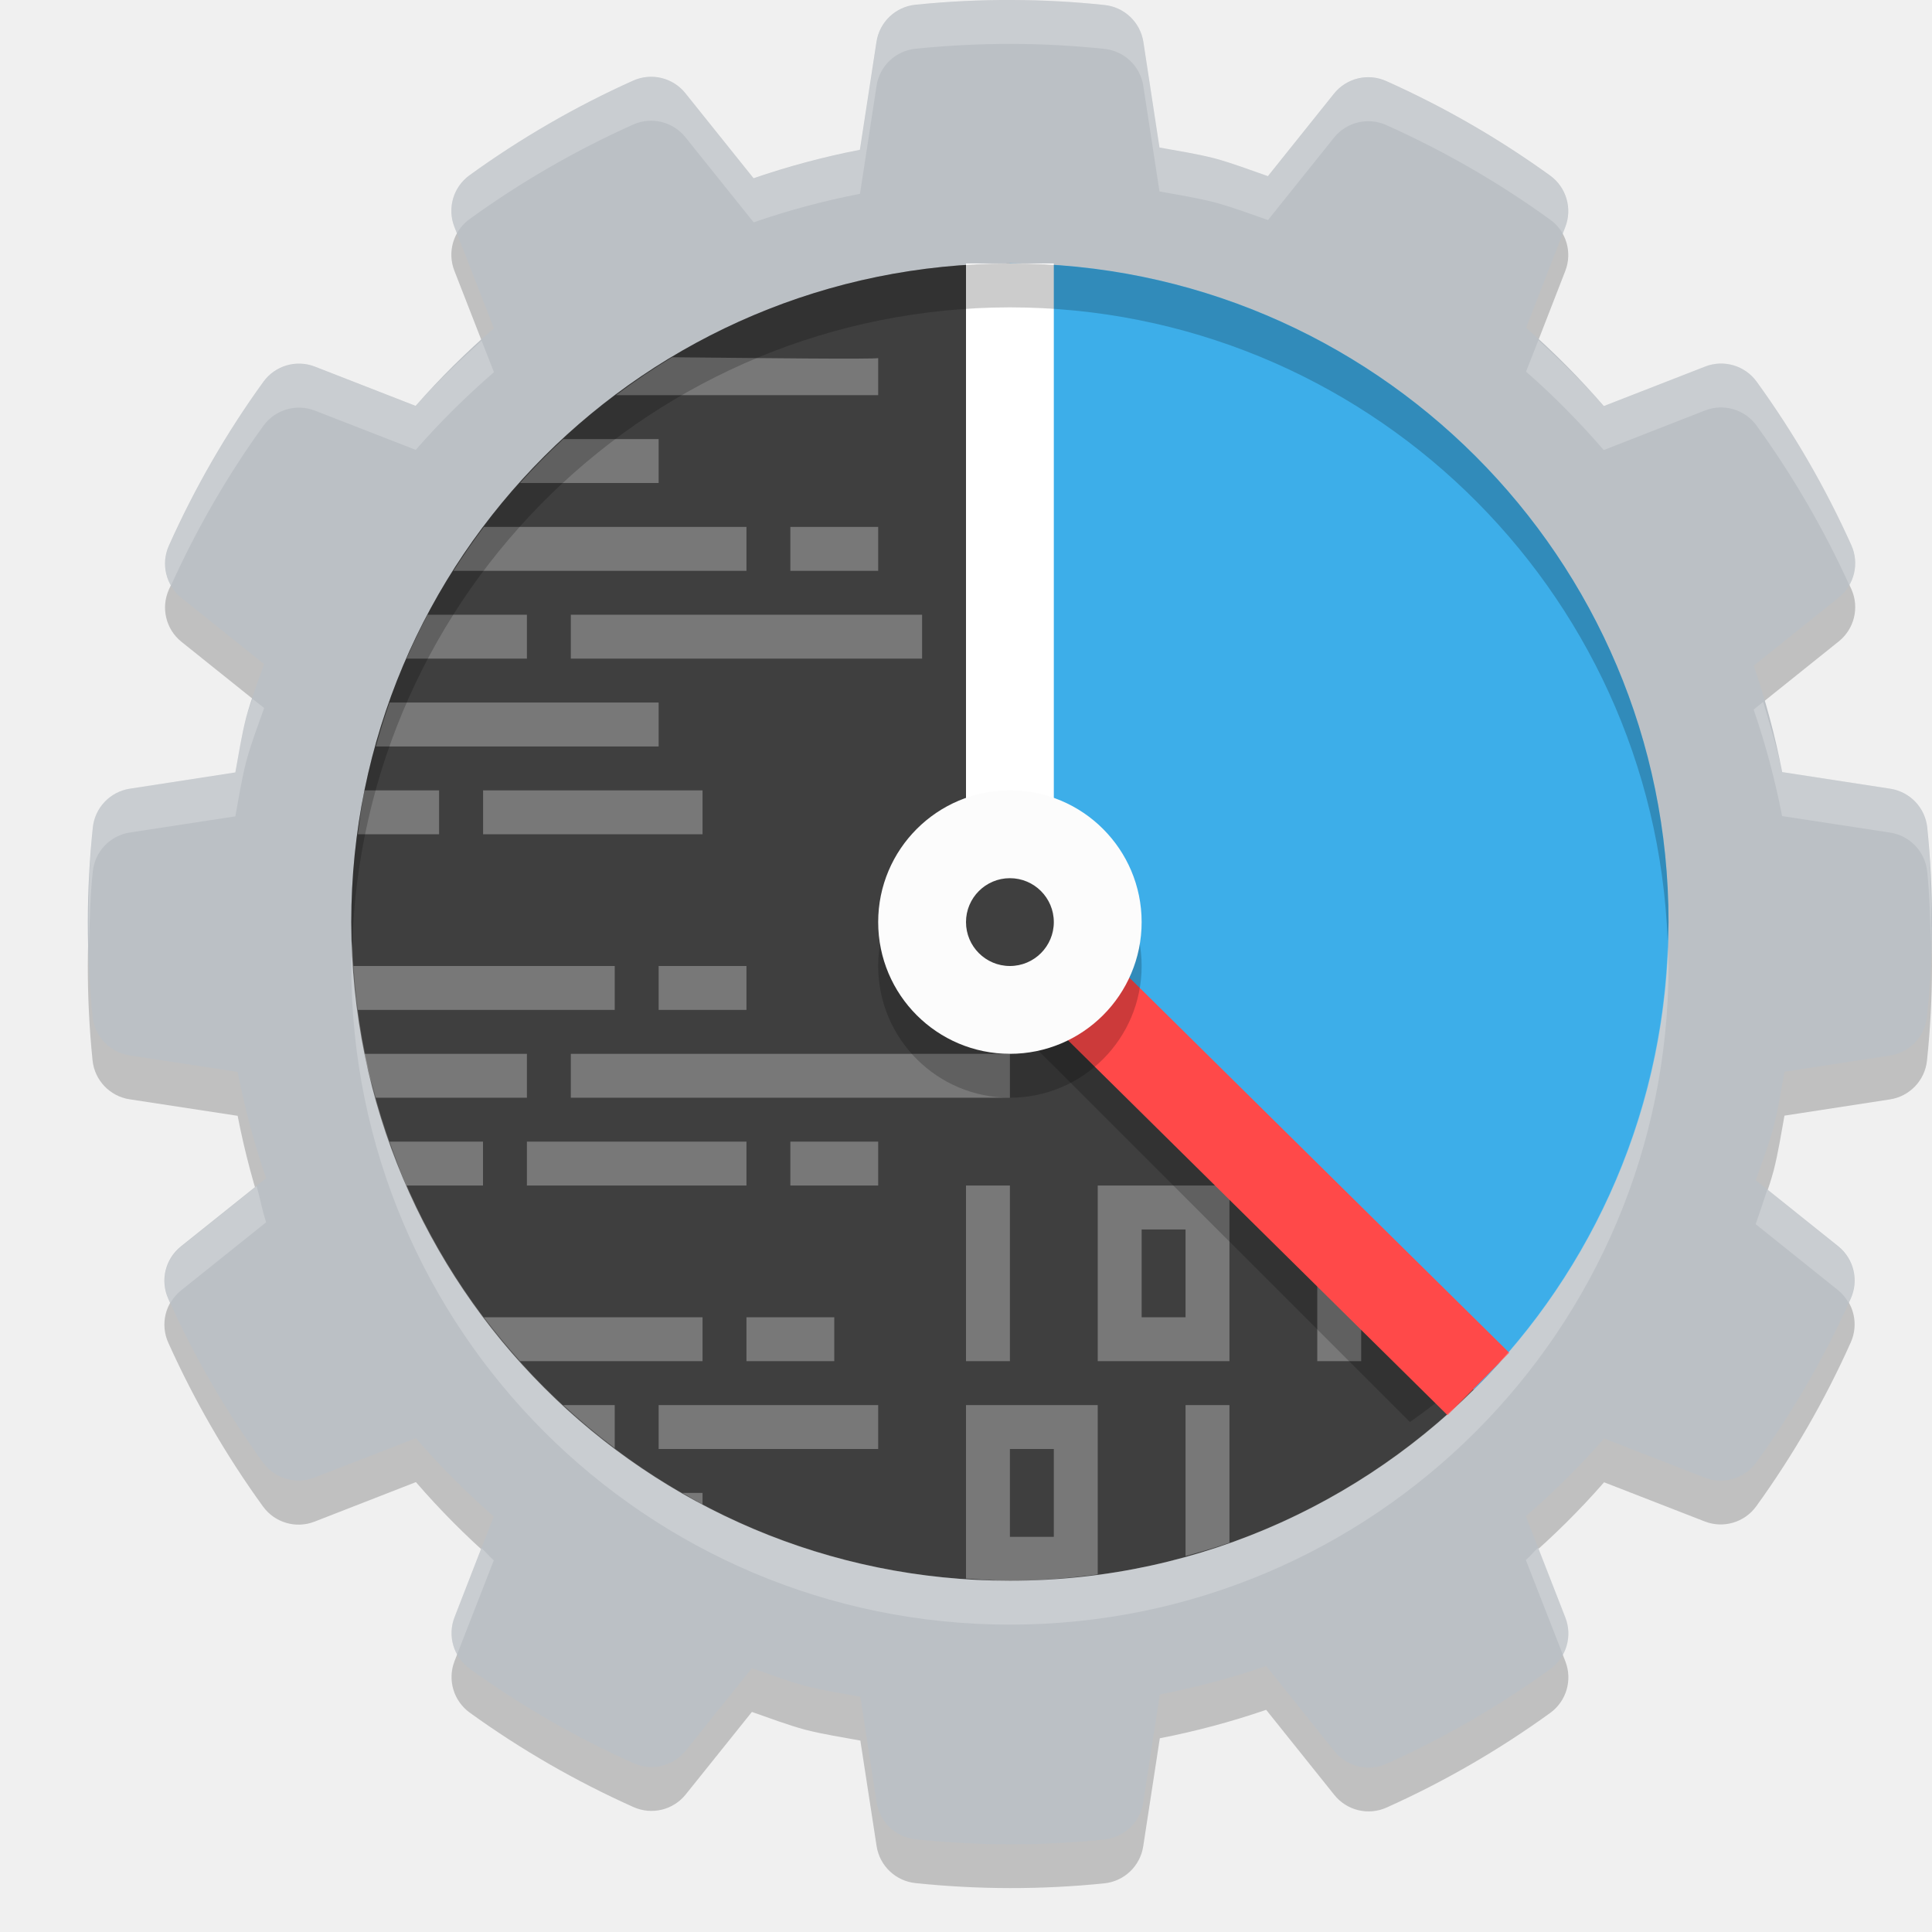
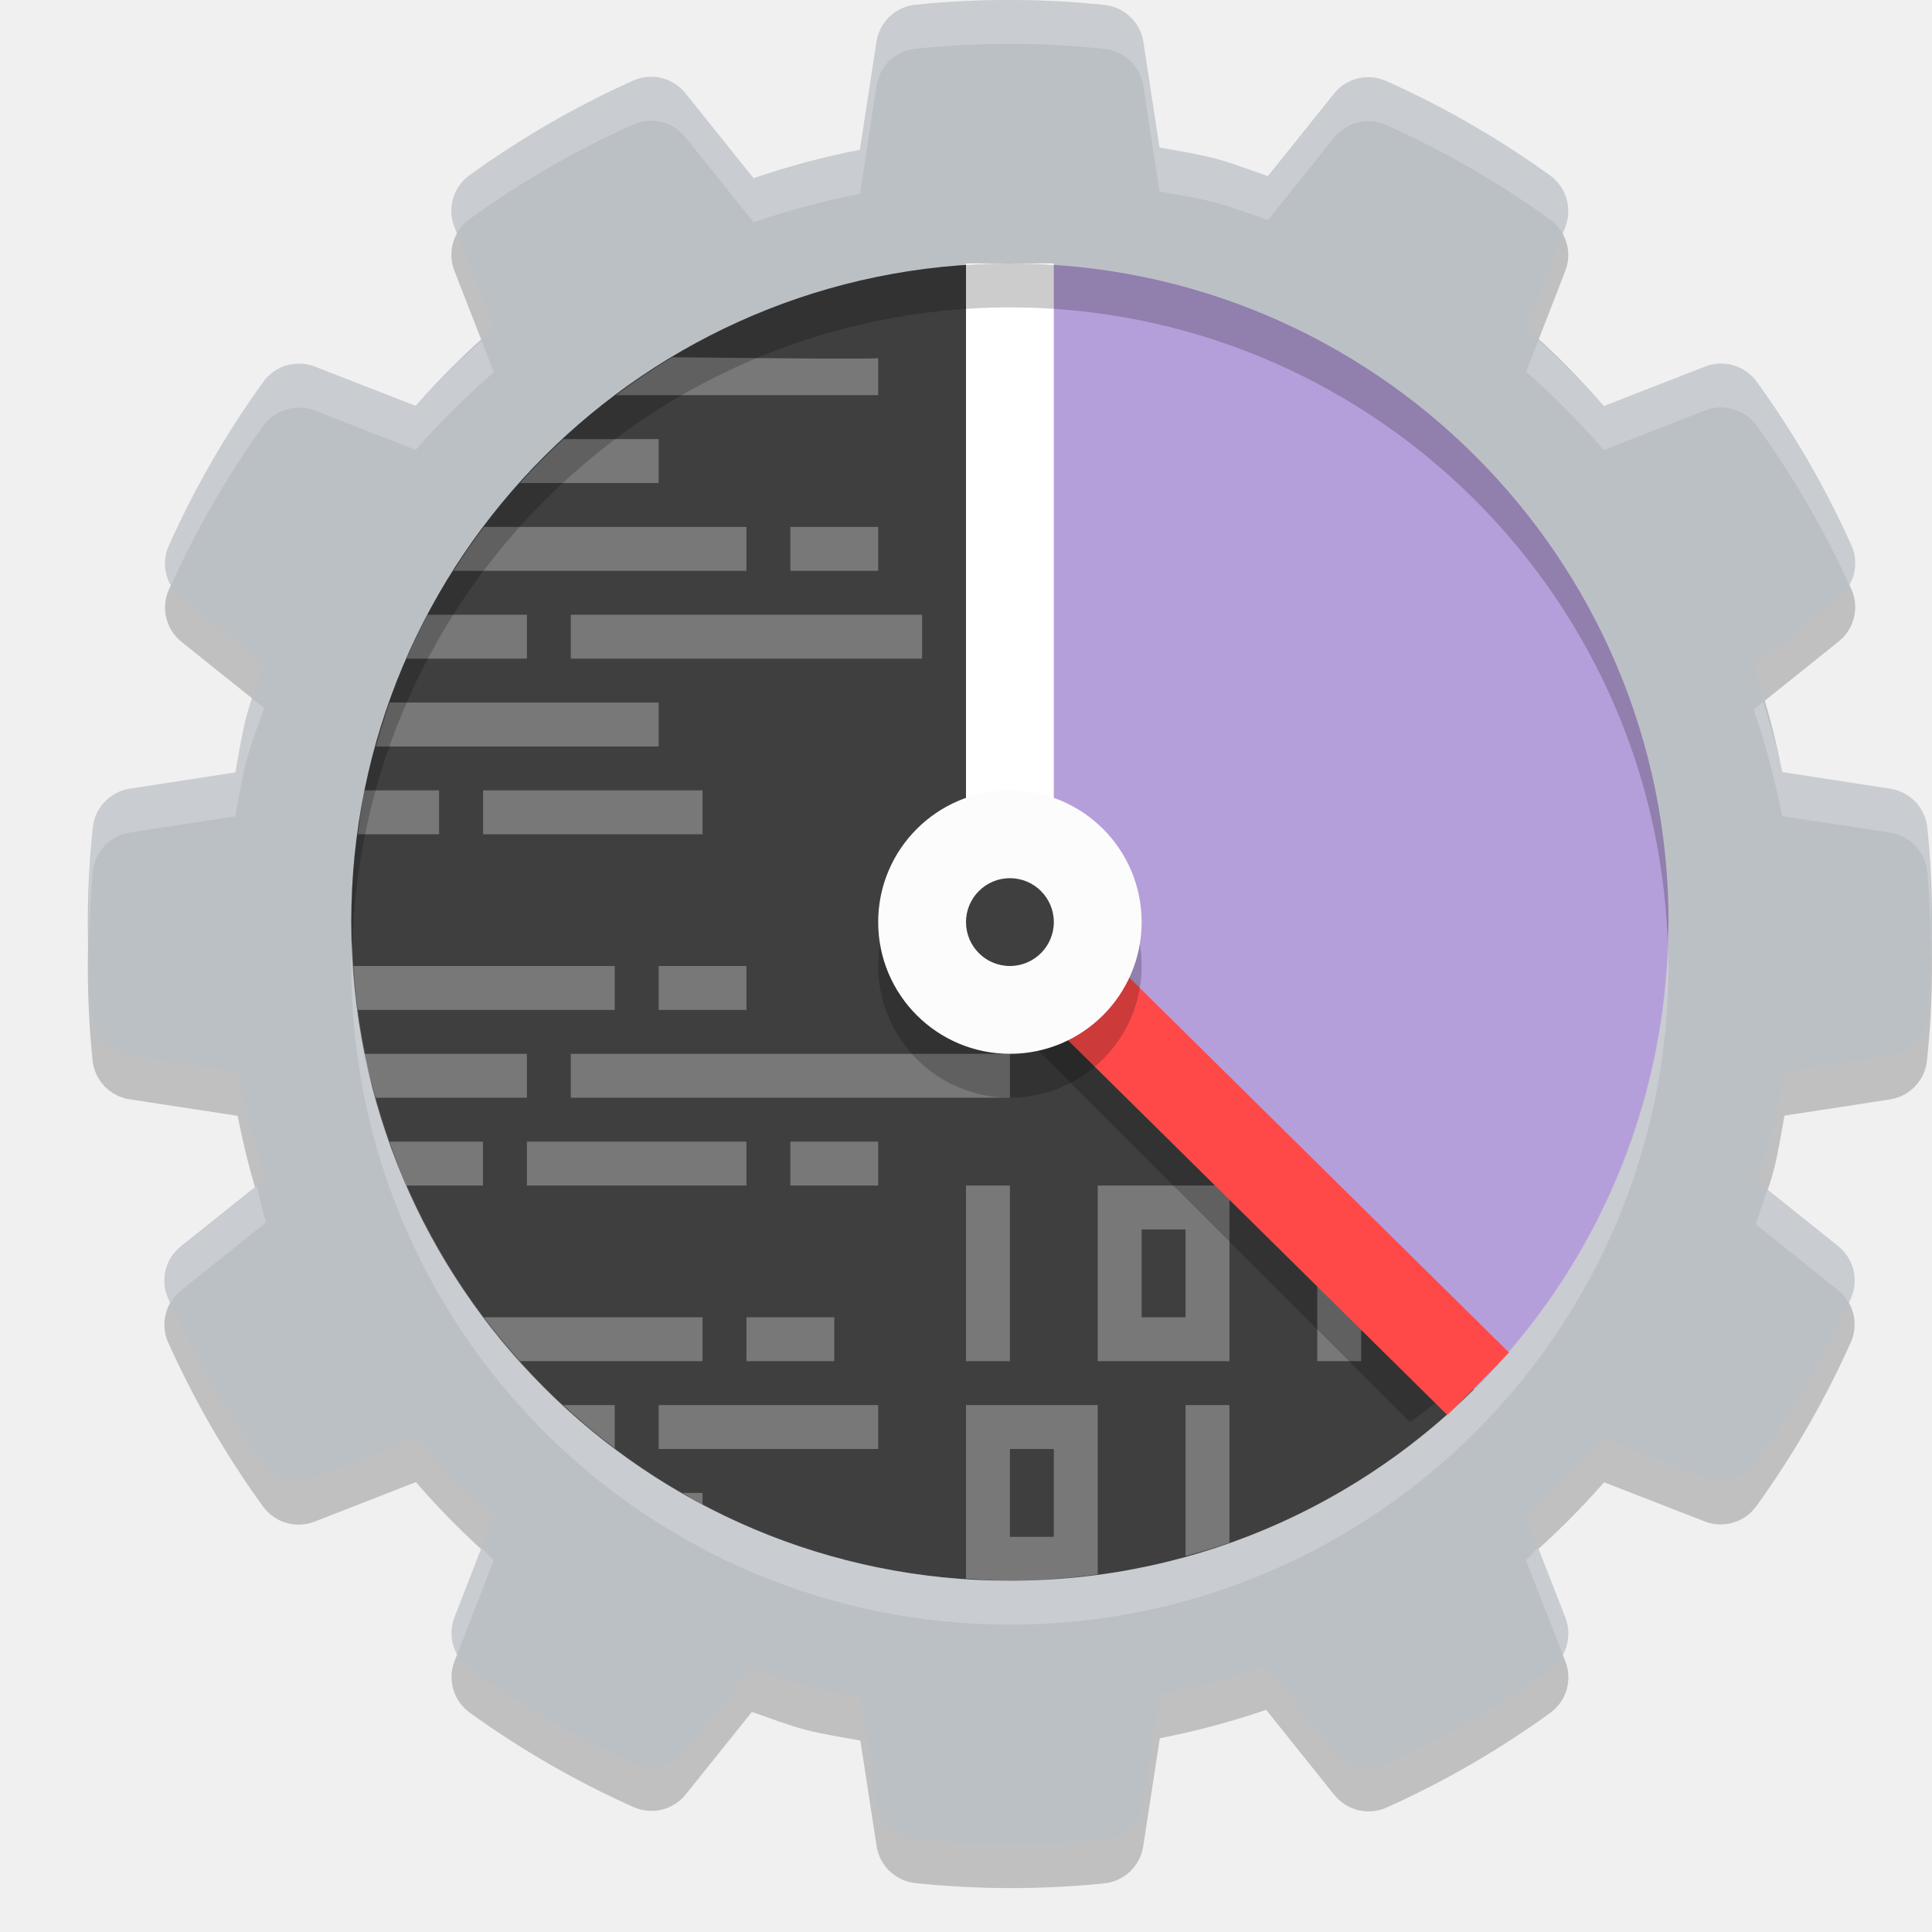
<svg xmlns="http://www.w3.org/2000/svg" width="22" height="22" version="1.1">
  <path style="opacity:0.2" d="m 11.528,0.5 c -0.368,-0.002 -0.737,0.017 -1.104,0.054 A 0.5,0.5 0 0 0 9.981,0.975 L 9.792,2.206 C 9.381,2.286 8.977,2.394 8.581,2.53 L 7.805,1.562 A 0.5,0.5 0 0 0 7.21,1.418 C 6.553,1.713 5.929,2.074 5.346,2.496 A 0.5,0.5 0 0 0 5.174,3.083 L 5.624,4.237 C 5.307,4.512 5.009,4.807 4.733,5.122 L 3.586,4.675 A 0.5,0.5 0 0 0 2.999,4.848 C 2.577,5.431 2.217,6.057 1.923,6.714 A 0.5,0.5 0 0 0 2.066,7.308 L 3.007,8.062 C 2.936,8.263 2.86,8.462 2.804,8.667 a 0.5,0.5 0 0 0 -0.002,0.008 C 2.75,8.88 2.718,9.089 2.68,9.296 l -1.202,0.185 a 0.5,0.5 0 0 0 -0.421,0.442 c -0.075,0.715 -0.076,1.437 -0.003,2.152 a 0.5,0.5 0 0 0 0.422,0.443 l 1.23,0.188 c 0.08,0.411 0.188,0.815 0.324,1.211 l -0.97,0.776 A 0.5,0.5 0 0 0 1.917,15.291 C 2.212,15.947 2.573,16.572 2.995,17.155 a 0.5,0.5 0 0 0 0.587,0.172 L 4.736,16.877 c 0.274,0.317 0.57,0.615 0.886,0.891 l -0.446,1.147 a 0.5,0.5 0 0 0 0.173,0.587 c 0.584,0.422 1.209,0.782 1.866,1.076 A 0.5,0.5 0 0 0 7.809,20.433 l 0.753,-0.939 c 0.201,0.07 0.4,0.146 0.605,0.202 a 0.5,0.5 0 0 0 0.008,0.002 c 0.205,0.052 0.414,0.084 0.622,0.122 l 0.185,1.202 a 0.5,0.5 0 0 0 0.442,0.421 c 0.715,0.075 1.436,0.076 2.151,0.003 a 0.5,0.5 0 0 0 0.443,-0.421 l 0.189,-1.231 c 0.411,-0.08 0.815,-0.188 1.211,-0.324 l 0.776,0.969 a 0.5,0.5 0 0 0 0.595,0.144 c 0.657,-0.295 1.281,-0.656 1.864,-1.078 a 0.5,0.5 0 0 0 0.172,-0.587 l -0.45,-1.154 c 0.317,-0.274 0.615,-0.569 0.891,-0.885 l 1.146,0.446 a 0.5,0.5 0 0 0 0.587,-0.173 c 0.422,-0.584 0.782,-1.209 1.076,-1.866 A 0.5,0.5 0 0 0 20.933,14.692 L 19.993,13.939 c 0.071,-0.201 0.147,-0.401 0.203,-0.606 a 0.5,0.5 0 0 0 0.002,-0.008 c 0.052,-0.204 0.084,-0.414 0.122,-0.621 l 1.202,-0.185 a 0.5,0.5 0 0 0 0.421,-0.442 c 0.075,-0.715 0.076,-1.437 0.003,-2.152 a 0.5,0.5 0 0 0 -0.422,-0.443 L 20.294,9.292 C 20.214,8.881 20.106,8.477 19.97,8.08 L 20.938,7.304 A 0.5,0.5 0 0 0 21.082,6.709 C 20.787,6.053 20.425,5.428 20.003,4.846 A 0.5,0.5 0 0 0 19.417,4.674 L 18.263,5.124 C 17.988,4.807 17.694,4.509 17.378,4.233 L 17.824,3.086 A 0.5,0.5 0 0 0 17.651,2.499 c -0.584,-0.422 -1.209,-0.782 -1.866,-1.076 a 0.5,0.5 0 0 0 -0.595,0.144 l -0.752,0.939 C 14.238,2.435 14.038,2.36 13.833,2.304 a 0.5,0.5 0 0 0 -0.008,-0.002 C 13.62,2.249 13.411,2.218 13.203,2.18 L 13.02,0.979 A 0.5,0.5 0 0 0 12.577,0.557 c -0.348,-0.036 -0.698,-0.055 -1.049,-0.057 z" />
  <path style="fill:#bbc0c5" d="M 11.528,4.7202193e-5 C 11.16,-0.002 10.791,0.017 10.425,0.054 A 0.5,0.5 0 0 0 9.981,0.475 L 9.792,1.706 C 9.381,1.786 8.977,1.894 8.581,2.03 L 7.805,1.062 A 0.5,0.5 0 0 0 7.21,0.918 C 6.553,1.213 5.929,1.574 5.346,1.996 A 0.5,0.5 0 0 0 5.174,2.583 L 5.624,3.738 C 5.307,4.012 5.009,4.307 4.733,4.622 L 3.586,4.175 A 0.5,0.5 0 0 0 2.999,4.348 C 2.577,4.931 2.217,5.557 1.923,6.214 A 0.5,0.5 0 0 0 2.066,6.808 L 3.007,7.562 C 2.936,7.763 2.86,7.962 2.804,8.167 a 0.5,0.5 0 0 0 -0.002,0.008 C 2.75,8.38 2.718,8.589 2.68,8.796 L 1.478,8.981 A 0.5,0.5 0 0 0 1.057,9.423 c -0.075,0.715 -0.076,1.437 -0.003,2.152 a 0.5,0.5 0 0 0 0.422,0.443 l 1.23,0.188 c 0.08,0.411 0.188,0.815 0.324,1.211 l -0.97,0.776 a 0.5,0.5 0 0 0 -0.144,0.596 c 0.295,0.657 0.656,1.282 1.078,1.864 a 0.5,0.5 0 0 0 0.587,0.172 L 4.736,16.377 c 0.274,0.317 0.57,0.615 0.886,0.891 l -0.446,1.147 a 0.5,0.5 0 0 0 0.173,0.587 c 0.584,0.422 1.209,0.782 1.866,1.076 a 0.5,0.5 0 0 0 0.594,-0.144 l 0.753,-0.939 c 0.201,0.07 0.4,0.146 0.605,0.202 a 0.5,0.5 0 0 0 0.008,0.002 c 0.205,0.052 0.414,0.084 0.622,0.122 l 0.185,1.202 a 0.5,0.5 0 0 0 0.442,0.421 c 0.715,0.075 1.436,0.076 2.151,0.003 a 0.5,0.5 0 0 0 0.443,-0.421 l 0.189,-1.231 c 0.411,-0.08 0.815,-0.188 1.211,-0.324 l 0.776,0.969 a 0.5,0.5 0 0 0 0.595,0.144 c 0.657,-0.295 1.281,-0.656 1.864,-1.078 a 0.5,0.5 0 0 0 0.172,-0.587 l -0.45,-1.154 c 0.317,-0.274 0.615,-0.569 0.891,-0.885 l 1.146,0.446 a 0.5,0.5 0 0 0 0.587,-0.173 c 0.422,-0.584 0.782,-1.209 1.076,-1.866 A 0.5,0.5 0 0 0 20.933,14.192 L 19.993,13.439 c 0.071,-0.201 0.147,-0.401 0.203,-0.606 a 0.5,0.5 0 0 0 0.002,-0.008 c 0.052,-0.204 0.084,-0.414 0.122,-0.621 l 1.202,-0.185 a 0.5,0.5 0 0 0 0.421,-0.442 c 0.075,-0.715 0.076,-1.437 0.003,-2.152 A 0.5,0.5 0 0 0 21.524,8.981 L 20.294,8.792 C 20.214,8.381 20.106,7.977 19.97,7.58 L 20.938,6.804 A 0.5,0.5 0 0 0 21.082,6.209 C 20.787,5.553 20.425,4.928 20.003,4.346 A 0.5,0.5 0 0 0 19.417,4.174 L 18.263,4.624 C 17.988,4.307 17.694,4.009 17.378,3.733 L 17.824,2.586 A 0.5,0.5 0 0 0 17.651,1.999 c -0.584,-0.422 -1.209,-0.782 -1.866,-1.076 a 0.5,0.5 0 0 0 -0.595,0.144 l -0.752,0.939 C 14.238,1.936 14.038,1.86 13.833,1.804 a 0.5,0.5 0 0 0 -0.008,-0.002 C 13.62,1.75 13.411,1.718 13.203,1.68 L 13.02,0.479 A 0.5,0.5 0 0 0 12.577,0.057 C 12.229,0.02 11.879,0.001 11.528,4.7202193e-5 Z" />
  <path style="fill:#3f3f3f" d="m 17.518,10.665 c 0,1.939 0.747,3.541 -0.461,4.872 -1.372,1.513 -3.354,2.463 -5.557,2.463 -4.142,0 -7.5,-3.358 -7.5,-7.5 0,-4.142 3.358,-7.5 7.5,-7.5 0.536,1.42e-5 6.018,3.523 6.018,7.665 z" />
  <path style="opacity:0.3;fill:#ffffff" d="M 7.654,4.068 C 7.433,4.201 7.219,4.346 7.014,4.5 H 10 v -0.422 c -0.102,0.014 -1.234,0.001 -2.346,-0.01 z M 6.414,5 c -0.172,0.159 -0.336,0.325 -0.492,0.5 H 7.5 v -0.5 z m -0.904,1 c -0.122,0.162 -0.237,0.328 -0.346,0.5 H 8.5 v -0.5 z m 3.49,0 v 0.5 h 1 v -0.5 z m -4.131,1 c -0.086,0.163 -0.166,0.33 -0.24,0.5 H 6 v -0.5 z m 1.631,0 v 0.5 h 4 v -0.5 z m -2.064,1 c -0.058,0.164 -0.109,0.331 -0.156,0.5 H 7.5 v -0.5 z m -0.285,1 c -0.033,0.164 -0.054,0.332 -0.076,0.5 H 5 v -0.5 z m 1.35,0 v 0.5 H 8 v -0.5 z M 4.025,11 c 0.011,0.168 0.027,0.335 0.049,0.5 H 7 V 11 Z M 7.5,11 v 0.5 h 1 V 11 Z m -3.35,1 c 0.034,0.17 0.083,0.335 0.129,0.5 H 6 V 12 Z M 6.5,12 v 0.5 h 5 V 12 Z m -2.064,1 c 0.06,0.169 0.122,0.337 0.193,0.5 H 5.5 V 13 Z M 6,13 v 0.5 H 8.5 V 13 Z m 3,0 v 0.5 h 1 V 13 Z m 2,0.5 v 2 h 0.5 v -2 z m 1.5,0 v 2 H 14 v -2 z m 2.5,0 v 2 h 0.5 v -2 z m 1.5,0 v 1.818 c 0.182,-0.232 0.349,-0.476 0.5,-0.729 V 14 h 0.314 c 0.078,-0.164 0.15,-0.331 0.215,-0.5 z M 13,14 h 0.5 v 1 H 13 Z m -7.49,1 c 0.13,0.173 0.268,0.339 0.412,0.5 H 8 V 15 Z M 8.5,15 v 0.5 h 1 V 15 Z M 6.414,16 C 6.601,16.173 6.796,16.337 7,16.49 V 16 Z M 7.5,16 v 0.5 H 10 V 16 Z m 3.5,0 v 1.975 C 11.166,17.986 11.331,18 11.5,18 c 0.34,0 0.672,-0.028 1,-0.072 V 16 Z m 2.5,0 v 1.719 c 0.169,-0.047 0.336,-0.094 0.5,-0.152 V 16 Z m -2,0.5 H 12 v 1 H 11.5 Z M 7.77,17 C 7.846,17.044 7.922,17.089 8,17.131 V 17 Z" />
-   <path style="fill:#3daee9" d="m 19,10.5 c 0,2.078 -0.845,3.958 -2.209,5.316 -0.207,0.206 -4.512,-5.222 -4.742,-5.041 l -0.647,-0.216 -0.065,-1.404 c 0.219,-0.019 -0.061,-6.156 0.163,-6.156 4.142,0 7.5,3.358 7.5,7.5 z" />
+   <path style="fill:#b59fda" d="m 19,10.5 c 0,2.078 -0.845,3.958 -2.209,5.316 -0.207,0.206 -4.512,-5.222 -4.742,-5.041 l -0.647,-0.216 -0.065,-1.404 c 0.219,-0.019 -0.061,-6.156 0.163,-6.156 4.142,0 7.5,3.358 7.5,7.5 z" />
  <path style="fill:#ffffff" d="m 11,3 v 7.207 l 1,-0.414 V 3 Z" />
  <path style="opacity:0.2" d="m 12.049,10.775 c 0,0.207 -1,0.414 -1,0.414 l 5.006,5.004 a 7,7 0 0 0 0.779,-0.633 z" />
  <path style="fill:#ff4949" d="m 11.838,10.123 -0.701,0.711 5.346,5.281 0.703,-0.711 z" />
  <circle style="opacity:0.2" cx="11.5" cy="11" r="1.5" />
  <circle style="fill:#fcfcfc" cx="11.5" cy="10.5" r="1.5" />
  <circle style="fill:#3f3f3f" cx="11.5" cy="10.5" r=".5" />
  <path style="opacity:0.2;fill:#ffffff" d="M 11.529,-2.9780722e-7 C 11.161,-0.002 10.792,0.018 10.426,0.055 A 0.5,0.5 0 0 0 9.982,0.475 L 9.793,1.707 C 9.382,1.787 8.978,1.895 8.582,2.031 L 7.805,1.062 A 0.5,0.5 0 0 0 7.211,0.918 C 6.554,1.213 5.928,1.574 5.346,1.996 a 0.5,0.5 0 0 0 -0.172,0.588 l 0.029,0.074 A 0.5,0.5 0 0 1 5.346,2.496 C 5.928,2.074 6.554,1.713 7.211,1.418 a 0.5,0.5 0 0 1 0.594,0.145 l 0.777,0.969 C 8.978,2.395 9.382,2.287 9.793,2.207 L 9.982,0.975 a 0.5,0.5 0 0 1 0.443,-0.42 c 0.367,-0.037 0.735,-0.056 1.104,-0.055 0.35,0.001 0.7,0.02 1.049,0.057 a 0.5,0.5 0 0 1 0.441,0.422 l 0.184,1.201 c 0.208,0.038 0.418,0.071 0.623,0.123 a 0.5,0.5 0 0 1 0.008,0.002 c 0.205,0.056 0.405,0.131 0.605,0.201 l 0.752,-0.939 a 0.5,0.5 0 0 1 0.594,-0.143 c 0.657,0.294 1.282,0.654 1.865,1.076 a 0.5,0.5 0 0 1 0.145,0.16 l 0.029,-0.074 A 0.5,0.5 0 0 0 17.65,2 C 17.067,1.578 16.442,1.218 15.785,0.924 a 0.5,0.5 0 0 0 -0.594,0.143 L 14.439,2.006 C 14.239,1.935 14.039,1.861 13.834,1.805 a 0.5,0.5 0 0 0 -0.008,-0.002 c -0.205,-0.052 -0.415,-0.085 -0.623,-0.123 L 13.02,0.479 A 0.5,0.5 0 0 0 12.578,0.057 C 12.23,0.02 11.88,0.001 11.529,-2.9780722e-7 Z M 17.518,3.873 17.377,4.232 c 0.316,0.276 0.61,0.575 0.885,0.893 l 1.154,-0.451 a 0.5,0.5 0 0 1 0.586,0.172 c 0.412,0.569 0.766,1.179 1.057,1.818 a 0.5,0.5 0 0 0 0.023,-0.455 C 20.787,5.553 20.424,4.928 20.002,4.346 A 0.5,0.5 0 0 0 19.416,4.174 L 18.262,4.625 C 18.031,4.358 17.778,4.111 17.518,3.873 Z M 5.484,3.879 C 5.223,4.115 4.967,4.357 4.734,4.623 L 3.586,4.176 A 0.5,0.5 0 0 0 3,4.348 C 2.578,4.931 2.218,5.558 1.924,6.215 a 0.5,0.5 0 0 0 0.023,0.453 C 2.237,6.028 2.588,5.417 3,4.848 A 0.5,0.5 0 0 1 3.586,4.676 L 4.734,5.123 C 5.01,4.807 5.308,4.513 5.625,4.238 Z M 2.875,7.957 C 2.852,8.027 2.824,8.096 2.805,8.168 a 0.5,0.5 0 0 0 -0.002,0.008 C 2.75,8.38 2.717,8.589 2.68,8.797 L 1.479,8.98 a 0.5,0.5 0 0 0 -0.422,0.443 c -0.046,0.442 -0.053,0.886 -0.043,1.33 0.007,-0.277 0.014,-0.554 0.043,-0.83 a 0.5,0.5 0 0 1 0.422,-0.443 l 1.201,-0.184 c 0.038,-0.208 0.071,-0.417 0.123,-0.621 a 0.5,0.5 0 0 1 0.002,-0.008 C 2.861,8.462 2.937,8.263 3.008,8.062 Z m 17.203,0.035 -0.109,0.088 c 0.136,0.396 0.244,0.801 0.324,1.213 l 1.23,0.188 a 0.5,0.5 0 0 1 0.422,0.443 c 0.028,0.273 0.035,0.548 0.041,0.822 0.011,-0.441 0.004,-0.883 -0.041,-1.322 A 0.5,0.5 0 0 0 21.523,8.98 l -1.23,-0.188 C 20.24,8.521 20.155,8.257 20.078,7.992 Z M 2.922,13.506 2.061,14.195 a 0.5,0.5 0 0 0 -0.143,0.596 c 0.007,0.015 0.016,0.03 0.023,0.045 A 0.5,0.5 0 0 1 2.061,14.695 L 3.031,13.918 C 2.985,13.783 2.962,13.642 2.922,13.506 Z M 20.125,13.545 c -0.044,0.132 -0.087,0.264 -0.133,0.395 l 0.939,0.752 a 0.5,0.5 0 0 1 0.119,0.143 c 0.008,-0.017 0.018,-0.032 0.025,-0.049 a 0.5,0.5 0 0 0 -0.145,-0.594 z m -2.609,4.078 c -0.049,0.044 -0.09,0.097 -0.141,0.141 l 0.422,1.08 a 0.5,0.5 0 0 0 0.029,-0.426 z m -12.033,0.004 -0.307,0.787 a 0.5,0.5 0 0 0 0.029,0.426 L 5.623,17.768 C 5.573,17.724 5.531,17.672 5.482,17.627 Z" />
  <path style="opacity:0.2" d="M 11.5,3 A 7.5,7.5 0 0 0 4,10.5 7.5,7.5 0 0 0 4.01,10.787 7.5,7.5 0 0 1 11.5,3.5 7.5,7.5 0 0 1 18.99,10.713 7.5,7.5 0 0 0 19,10.5 7.5,7.5 0 0 0 11.5,3 Z" />
  <path style="opacity:0.2;fill:#ffffff" d="M 11.5,18.5 A 7.5,7.5 0 0 1 4,11 7.5,7.5 0 0 1 4.01,10.713 7.5,7.5 0 0 0 11.5,18 7.5,7.5 0 0 0 18.99,10.787 7.5,7.5 0 0 1 19,11 7.5,7.5 0 0 1 11.5,18.5 Z" />
</svg>
